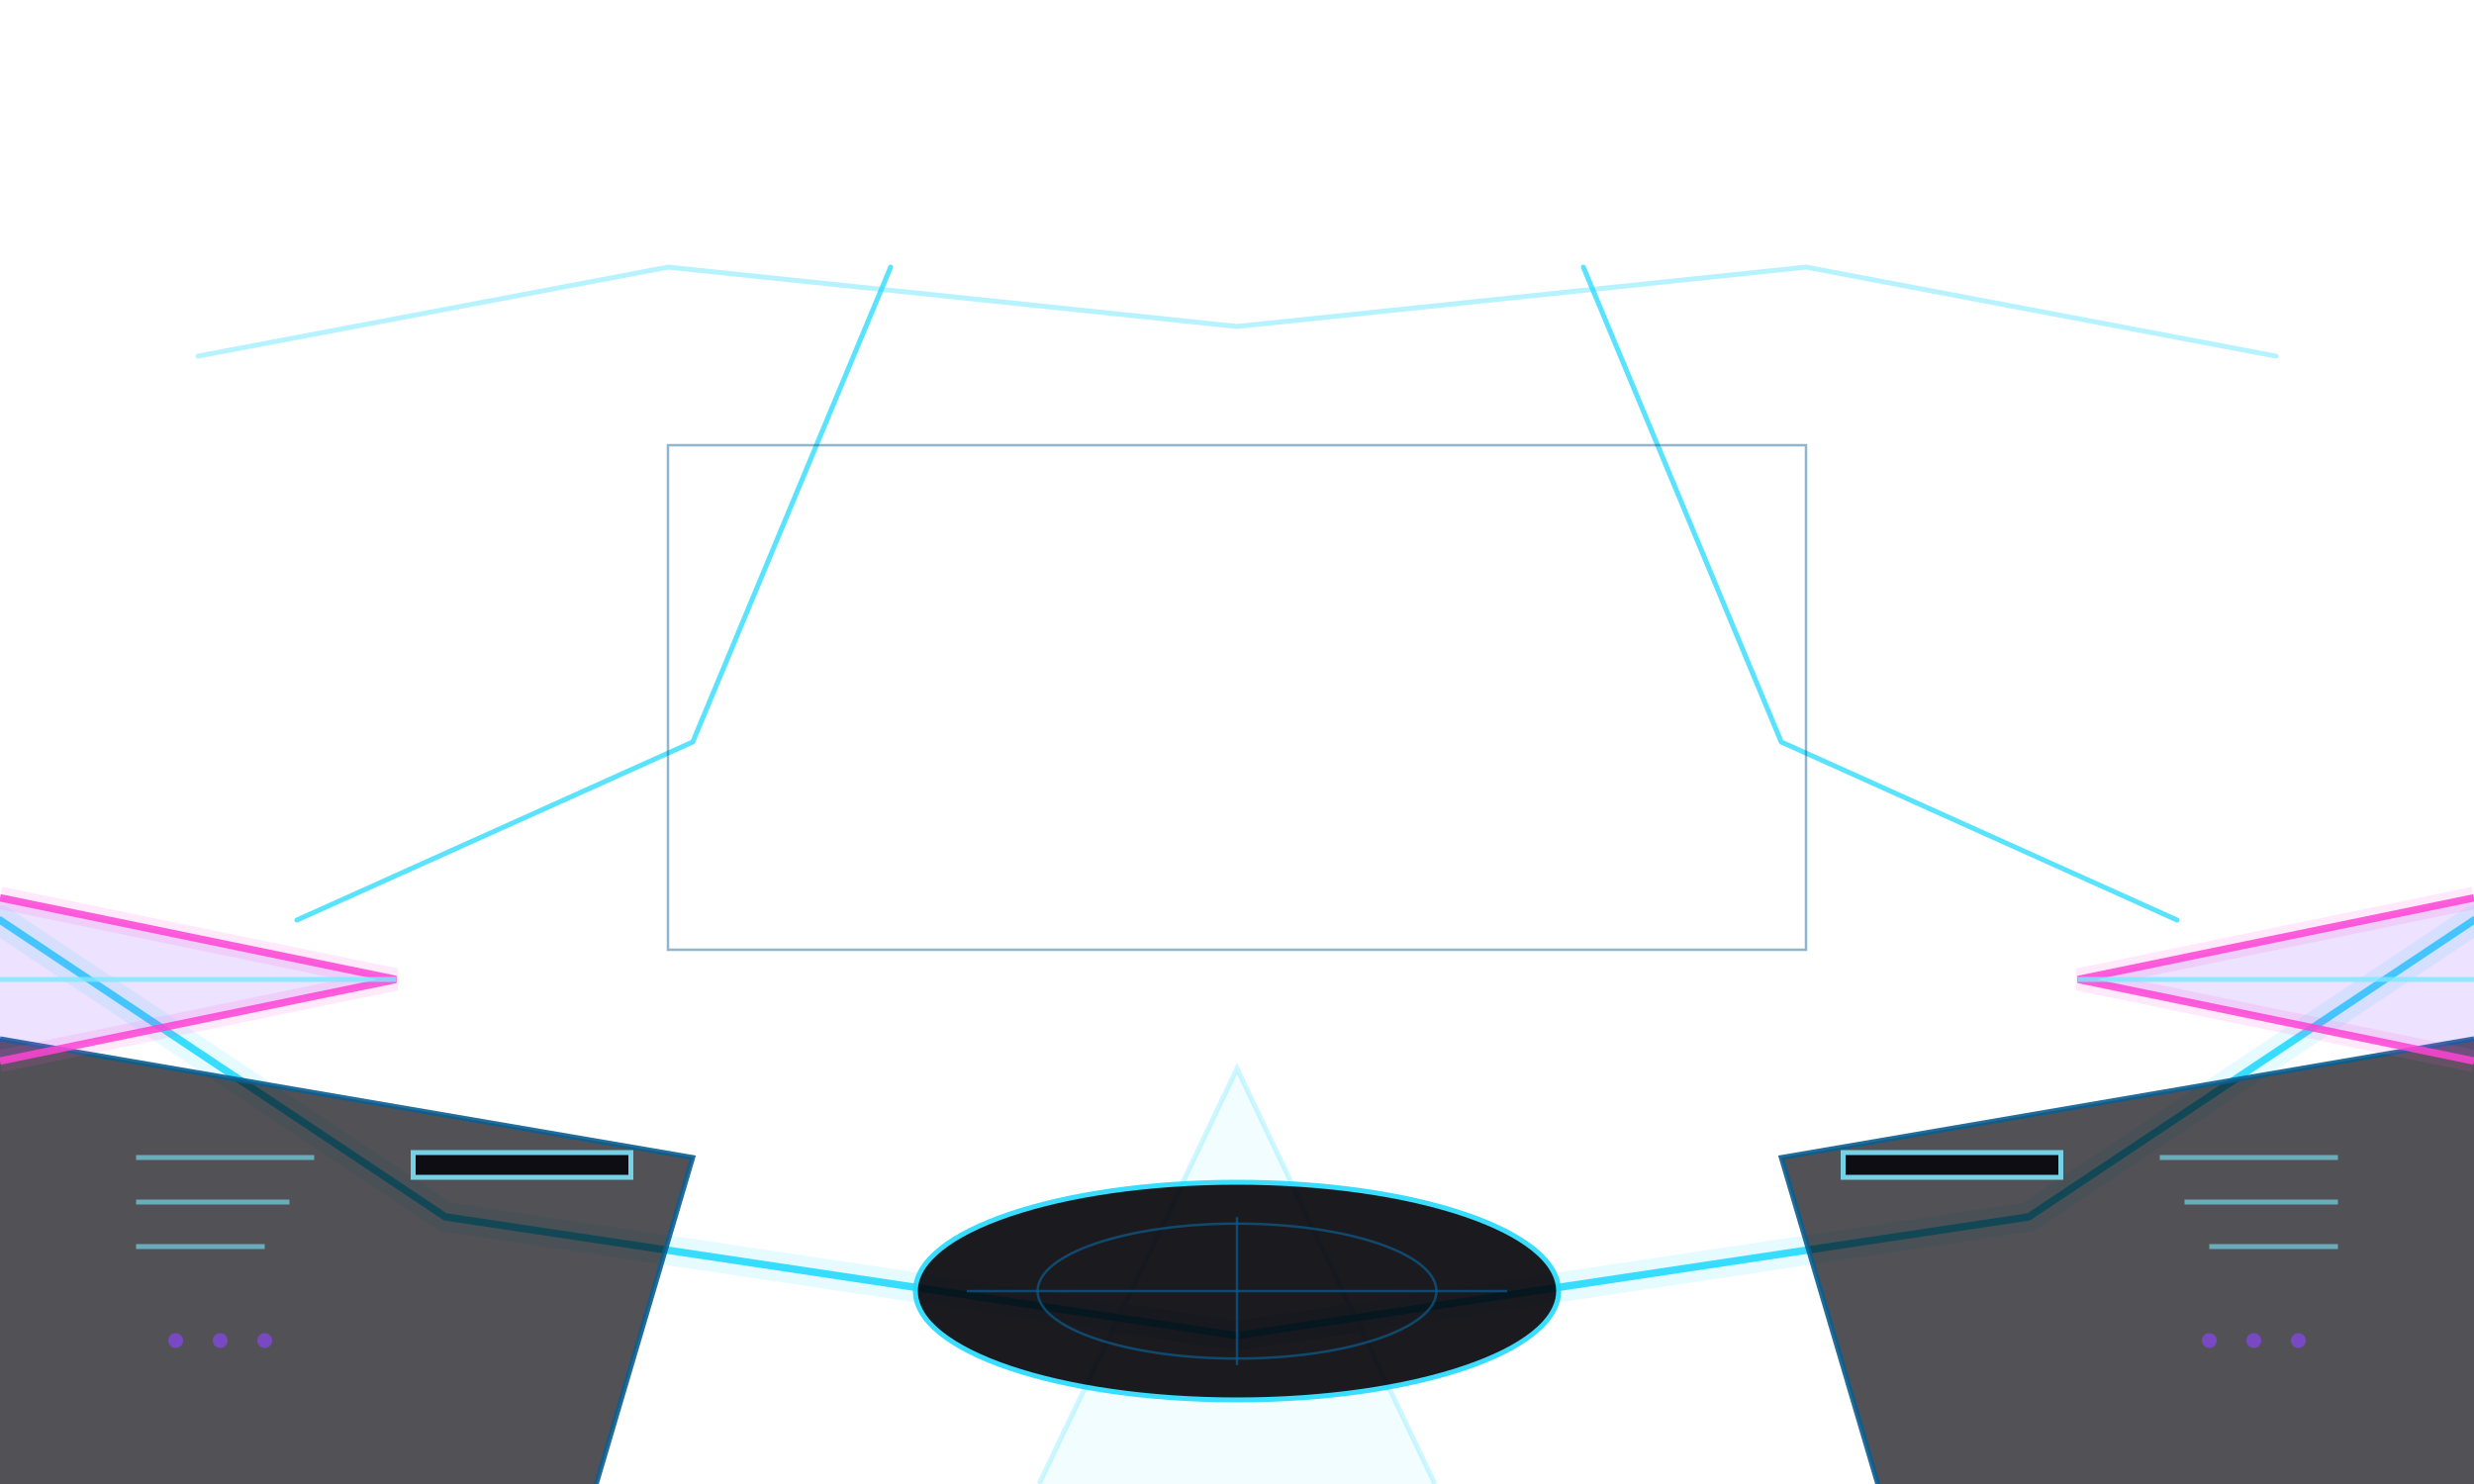
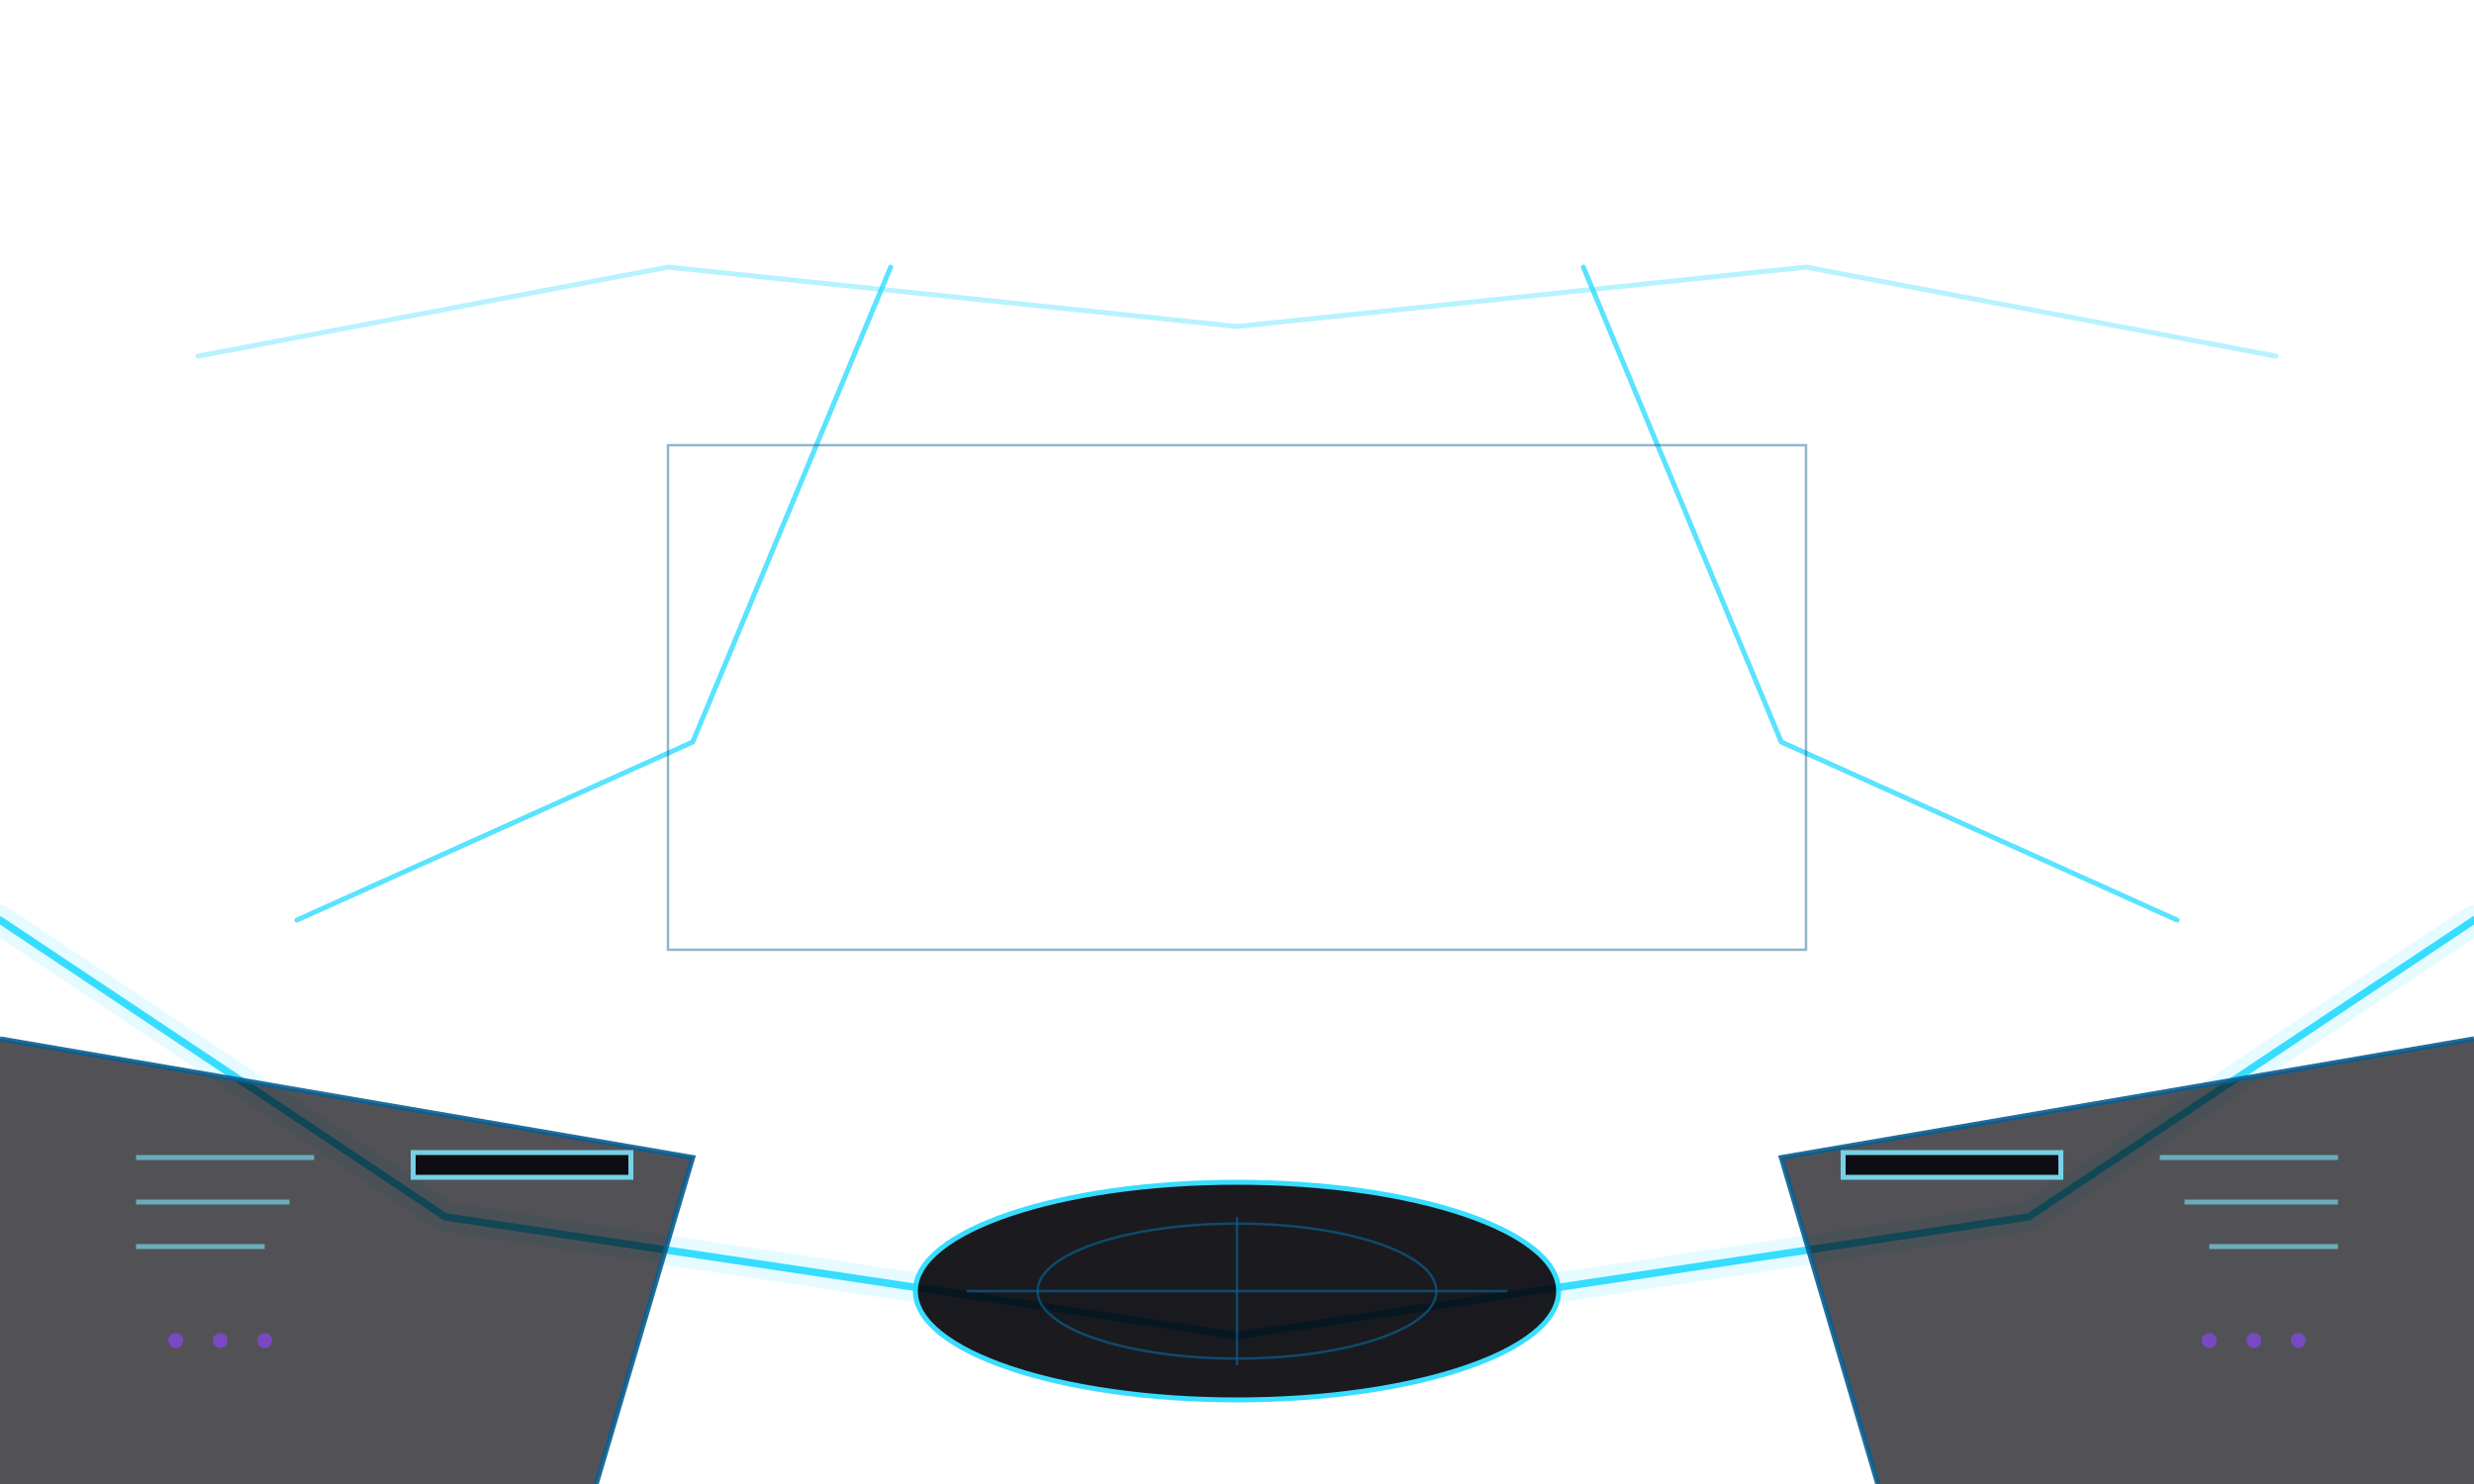
<svg xmlns="http://www.w3.org/2000/svg" viewBox="0 0 1000 600">
  <g id="canopy_frame" fill="none" stroke-linecap="round" stroke-linejoin="round" data-hud-role="canopy-frame">
    <polyline id="canopy_lower_glow" points="0,372 180,492 500,540 820,492 1000,372" stroke="#23d9ff" stroke-width="12" opacity="0.12" />
    <polyline id="canopy_lower" points="0,372 180,492 500,540 820,492 1000,372" stroke="#23d9ff" stroke-width="3" opacity="0.9" />
    <polyline id="canopy_upper" points="80,144 270,108 500,132 730,108 920,144" stroke="#7be8ff" stroke-width="2" opacity="0.55" />
    <polyline id="canopy_left_strut" points="120,372 280,300 360,108" stroke="#23d9ff" stroke-width="2" opacity="0.75" />
    <polyline id="canopy_right_strut" points="880,372 720,300 640,108" stroke="#23d9ff" stroke-width="2" opacity="0.75" />
  </g>
  <g id="side_panels" data-hud-role="side-panels">
    <polygon id="left_panel_fill" points="0,420 280,468 241,600 0,600" fill="#020107" opacity="0.68" />
    <polygon id="right_panel_fill" points="1000,420 720,468 759,600 1000,600" fill="#020107" opacity="0.68" />
    <polyline id="left_panel_edge" points="0,420 280,468 241,600" fill="none" stroke="#0a5d8f" stroke-width="2" opacity="0.9" />
    <polyline id="right_panel_edge" points="1000,420 720,468 759,600" fill="none" stroke="#0a5d8f" stroke-width="2" opacity="0.9" />
    <g id="left_panel_detail" fill="none" stroke="#7be8ff" stroke-width="2" opacity="0.6">
      <line x1="55" y1="468" x2="127" y2="468" vector-effect="non-scaling-stroke" />
      <line x1="55" y1="486" x2="117" y2="486" vector-effect="non-scaling-stroke" />
      <line x1="55" y1="504" x2="107" y2="504" vector-effect="non-scaling-stroke" />
    </g>
    <g id="right_panel_detail" fill="none" stroke="#7be8ff" stroke-width="2" opacity="0.6">
      <line x1="945" y1="468" x2="873" y2="468" vector-effect="non-scaling-stroke" />
      <line x1="945" y1="486" x2="883" y2="486" vector-effect="non-scaling-stroke" />
      <line x1="945" y1="504" x2="893" y2="504" vector-effect="non-scaling-stroke" />
    </g>
    <g id="panel_warning_lamps" fill="#8e44ff" opacity="0.65">
      <circle cx="71" cy="542" r="3" />
      <circle cx="89" cy="542" r="3" />
      <circle cx="107" cy="542" r="3" />
      <circle cx="929" cy="542" r="3" />
      <circle cx="911" cy="542" r="3" />
      <circle cx="893" cy="542" r="3" />
    </g>
  </g>
-   <polygon id="ship_nose_fill" points="420,600 580,600 500,432" fill="#23d9ff" opacity="0.06" data-hud-role="ship-nose" />
-   <polyline id="ship_nose_lines" points="420,600 500,432 580,600" fill="none" stroke="#23d9ff" stroke-width="2" opacity="0.22" data-hud-role="ship-nose" />
-   <g id="left_cannon" data-hud-role="laser-cannon">
-     <polygon points="0,363 160,396 0,429" fill="#8e44ff" opacity="0.16" />
-     <polyline points="0,363 160,396 0,429" fill="none" stroke="#ff43d6" stroke-width="9" opacity="0.12" />
-     <polyline points="0,363 160,396 0,429" fill="none" stroke="#ff43d6" stroke-width="3" opacity="0.85" />
-     <line x1="0" y1="396" x2="160" y2="396" stroke="#7be8ff" stroke-width="2" opacity="0.8" />
-   </g>
-   <g id="right_cannon" data-hud-role="laser-cannon">
-     <polygon points="1000,363 840,396 1000,429" fill="#8e44ff" opacity="0.16" />
-     <polyline points="1000,363 840,396 1000,429" fill="none" stroke="#ff43d6" stroke-width="9" opacity="0.12" />
-     <polyline points="1000,363 840,396 1000,429" fill="none" stroke="#ff43d6" stroke-width="3" opacity="0.85" />
-     <line x1="1000" y1="396" x2="840" y2="396" stroke="#7be8ff" stroke-width="2" opacity="0.8" />
-   </g>
  <rect id="reticle_bounds" x="270" y="180" width="460" height="204" fill="none" stroke="#0a5d8f" stroke-width="1" opacity="0.45" vector-effect="non-scaling-stroke" data-hud-role="reticle-bounds" data-hud-bind="reticle" />
  <g id="radar_static" data-hud-role="radar-static">
    <ellipse id="radar_bezel" cx="500" cy="522" rx="130" ry="44" fill="#020107" stroke="#23d9ff" stroke-width="2" opacity="0.9" data-hud-role="radar-bezel" data-hud-bind="radar" />
    <ellipse id="radar_inner_ring" cx="500" cy="522" rx="80.6" ry="27.28" fill="none" stroke="#0a5d8f" stroke-width="1" opacity="0.7" vector-effect="non-scaling-stroke" data-hud-role="radar-ring" data-hud-bind="radar" />
    <line id="radar_horizontal" x1="390.8" y1="522" x2="609.2" y2="522" stroke="#0a5d8f" stroke-width="1" opacity="0.7" vector-effect="non-scaling-stroke" data-hud-role="radar-grid" data-hud-bind="radar" />
    <line id="radar_vertical" x1="500" y1="492.08" x2="500" y2="551.92" stroke="#0a5d8f" stroke-width="1" opacity="0.7" vector-effect="non-scaling-stroke" data-hud-role="radar-grid" data-hud-bind="radar" />
  </g>
  <rect id="torpedo_meter" x="745" y="466" width="88" height="10" fill="#020107" stroke="#7be8ff" stroke-width="2" opacity="0.85" data-hud-role="ammo-indicator" data-hud-bind="torpedoes" data-hud-state-styles="{&quot;normal&quot;:{&quot;stroke&quot;:&quot;#7be8ff&quot;,&quot;opacity&quot;:0.85},&quot;empty&quot;:{&quot;stroke&quot;:&quot;#ff43d6&quot;,&quot;opacity&quot;:0.45}}" />
  <rect id="shield_meter" x="167" y="466" width="88" height="10" fill="#020107" stroke="#7be8ff" stroke-width="2" opacity="0.85" data-hud-role="shield-indicator" data-hud-bind="shields" data-hud-state-styles="{&quot;normal&quot;:{&quot;stroke&quot;:&quot;#7be8ff&quot;,&quot;opacity&quot;:0.85},&quot;down&quot;:{&quot;stroke&quot;:&quot;#ff43d6&quot;,&quot;opacity&quot;:0.42}}" />
  <g id="socket_radar_center" transform="translate(500, 522)" data-socket-type="hud" data-hud-role="radar-center" data-hud-bind="radar" />
  <g id="socket_reticle_center" transform="translate(500, 288)" data-socket-type="hud" data-hud-role="reticle-center" data-hud-bind="reticle" />
  <g id="socket_status_origin" transform="translate(22, 18)" data-socket-type="hud" data-hud-role="status-origin" data-hud-bind="status" />
</svg>
